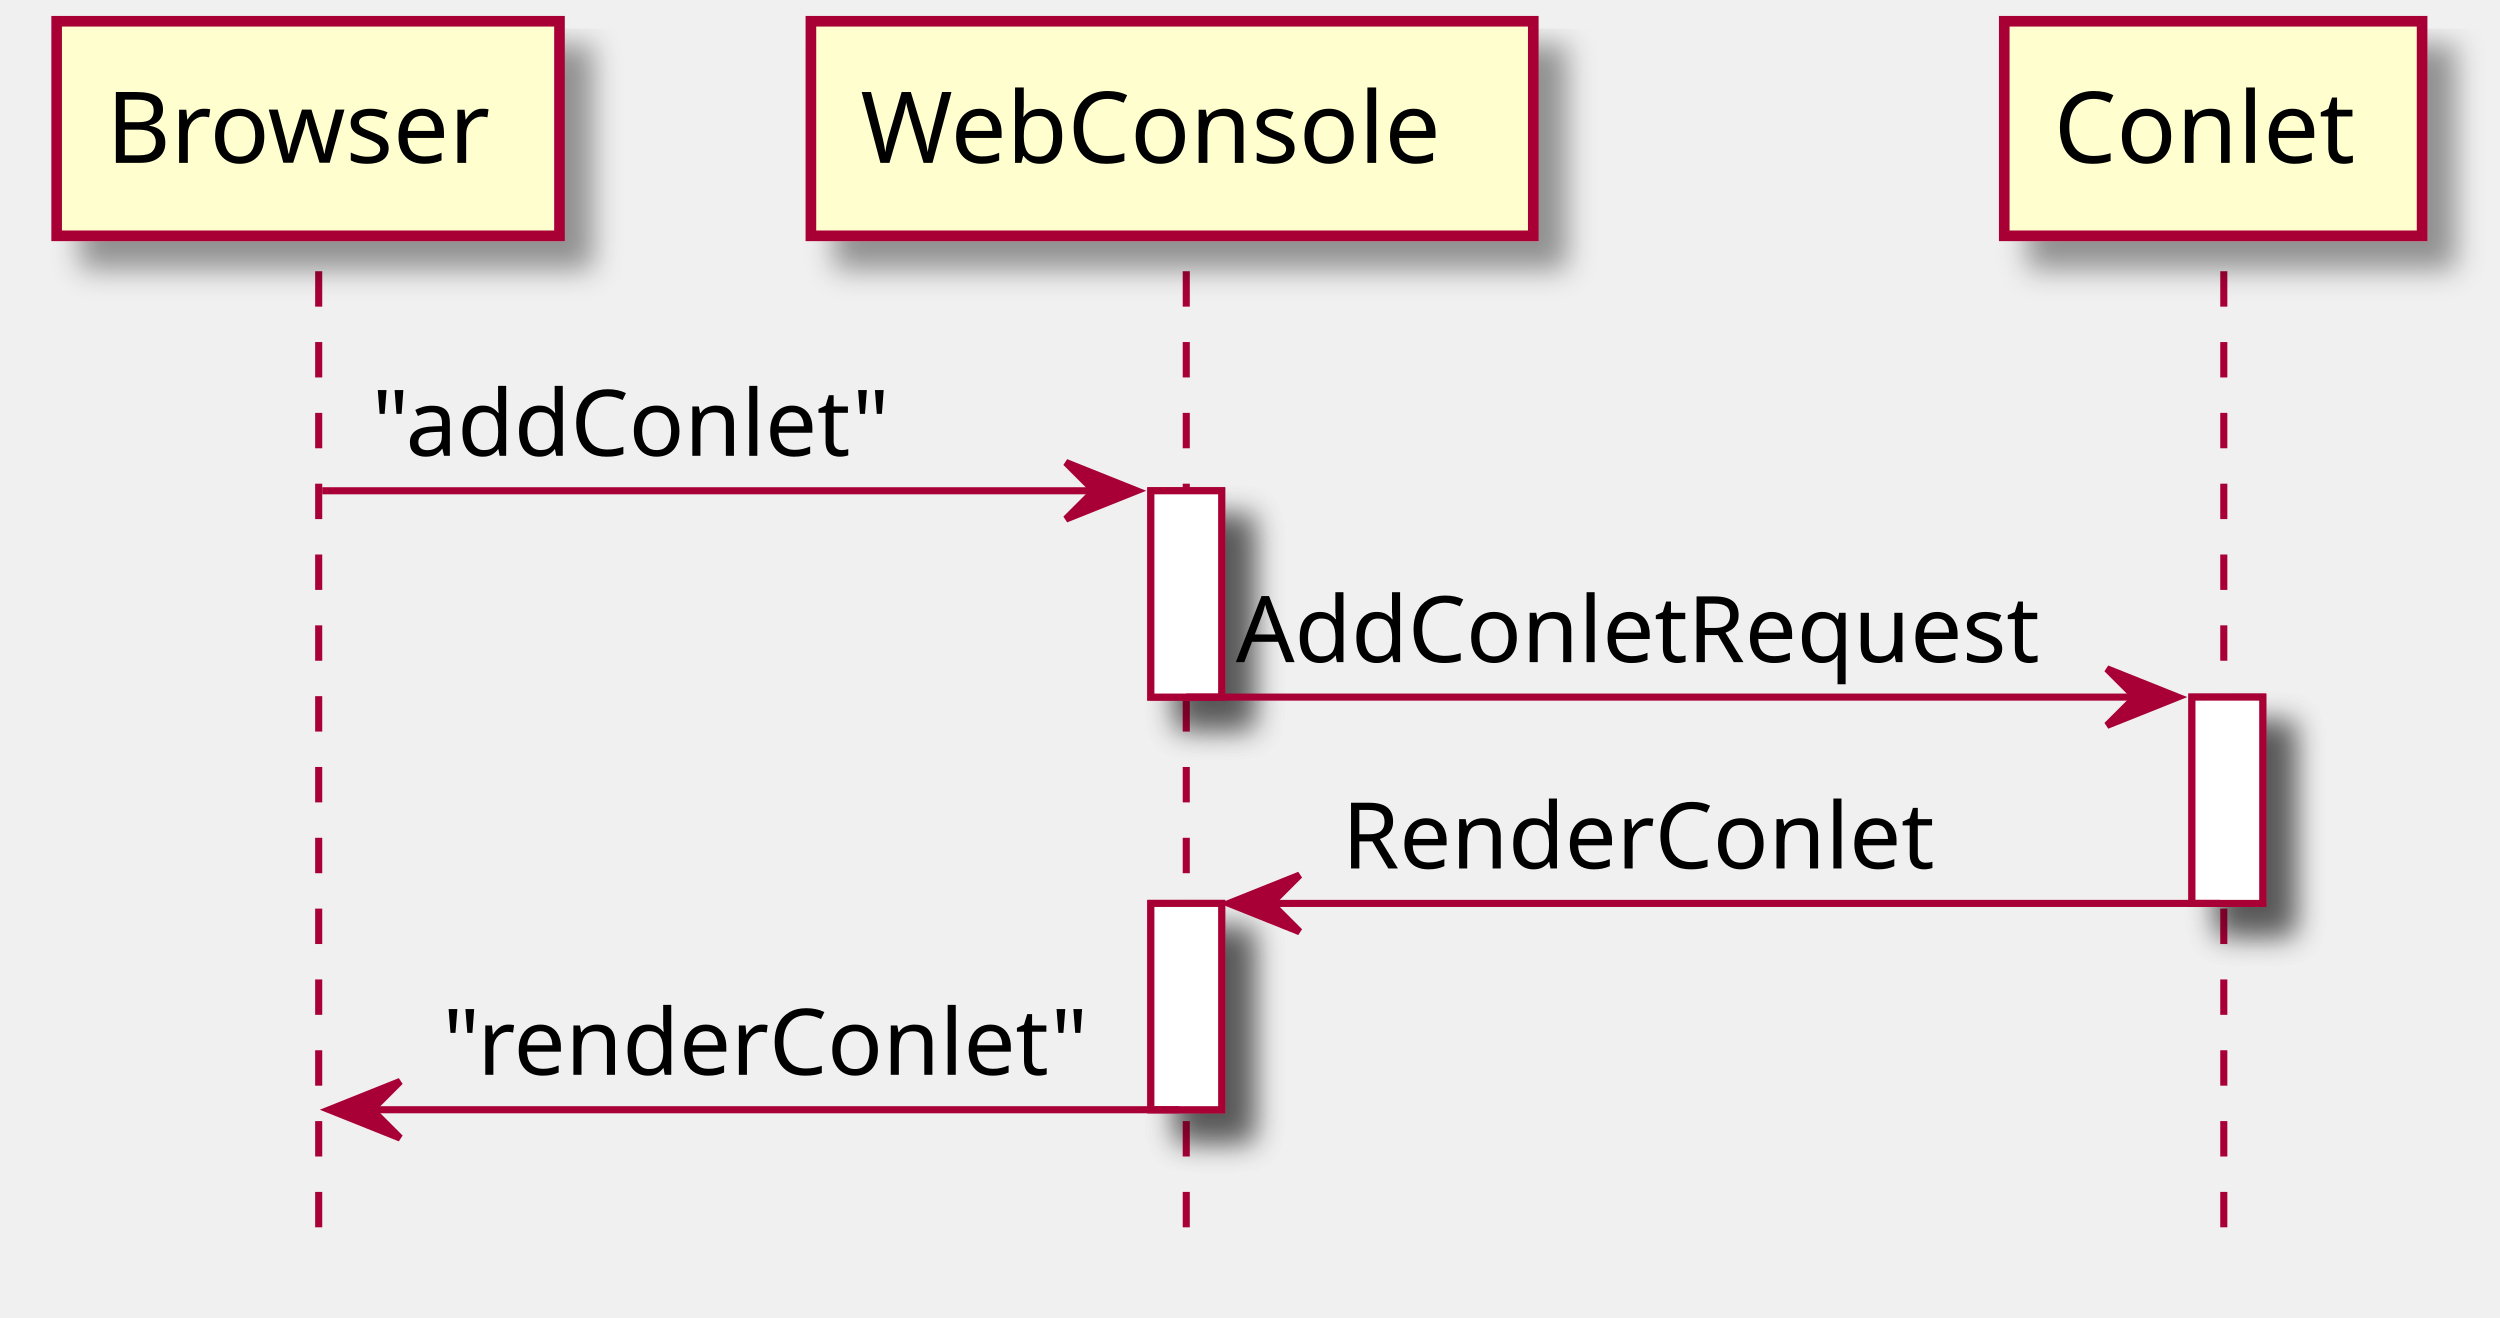
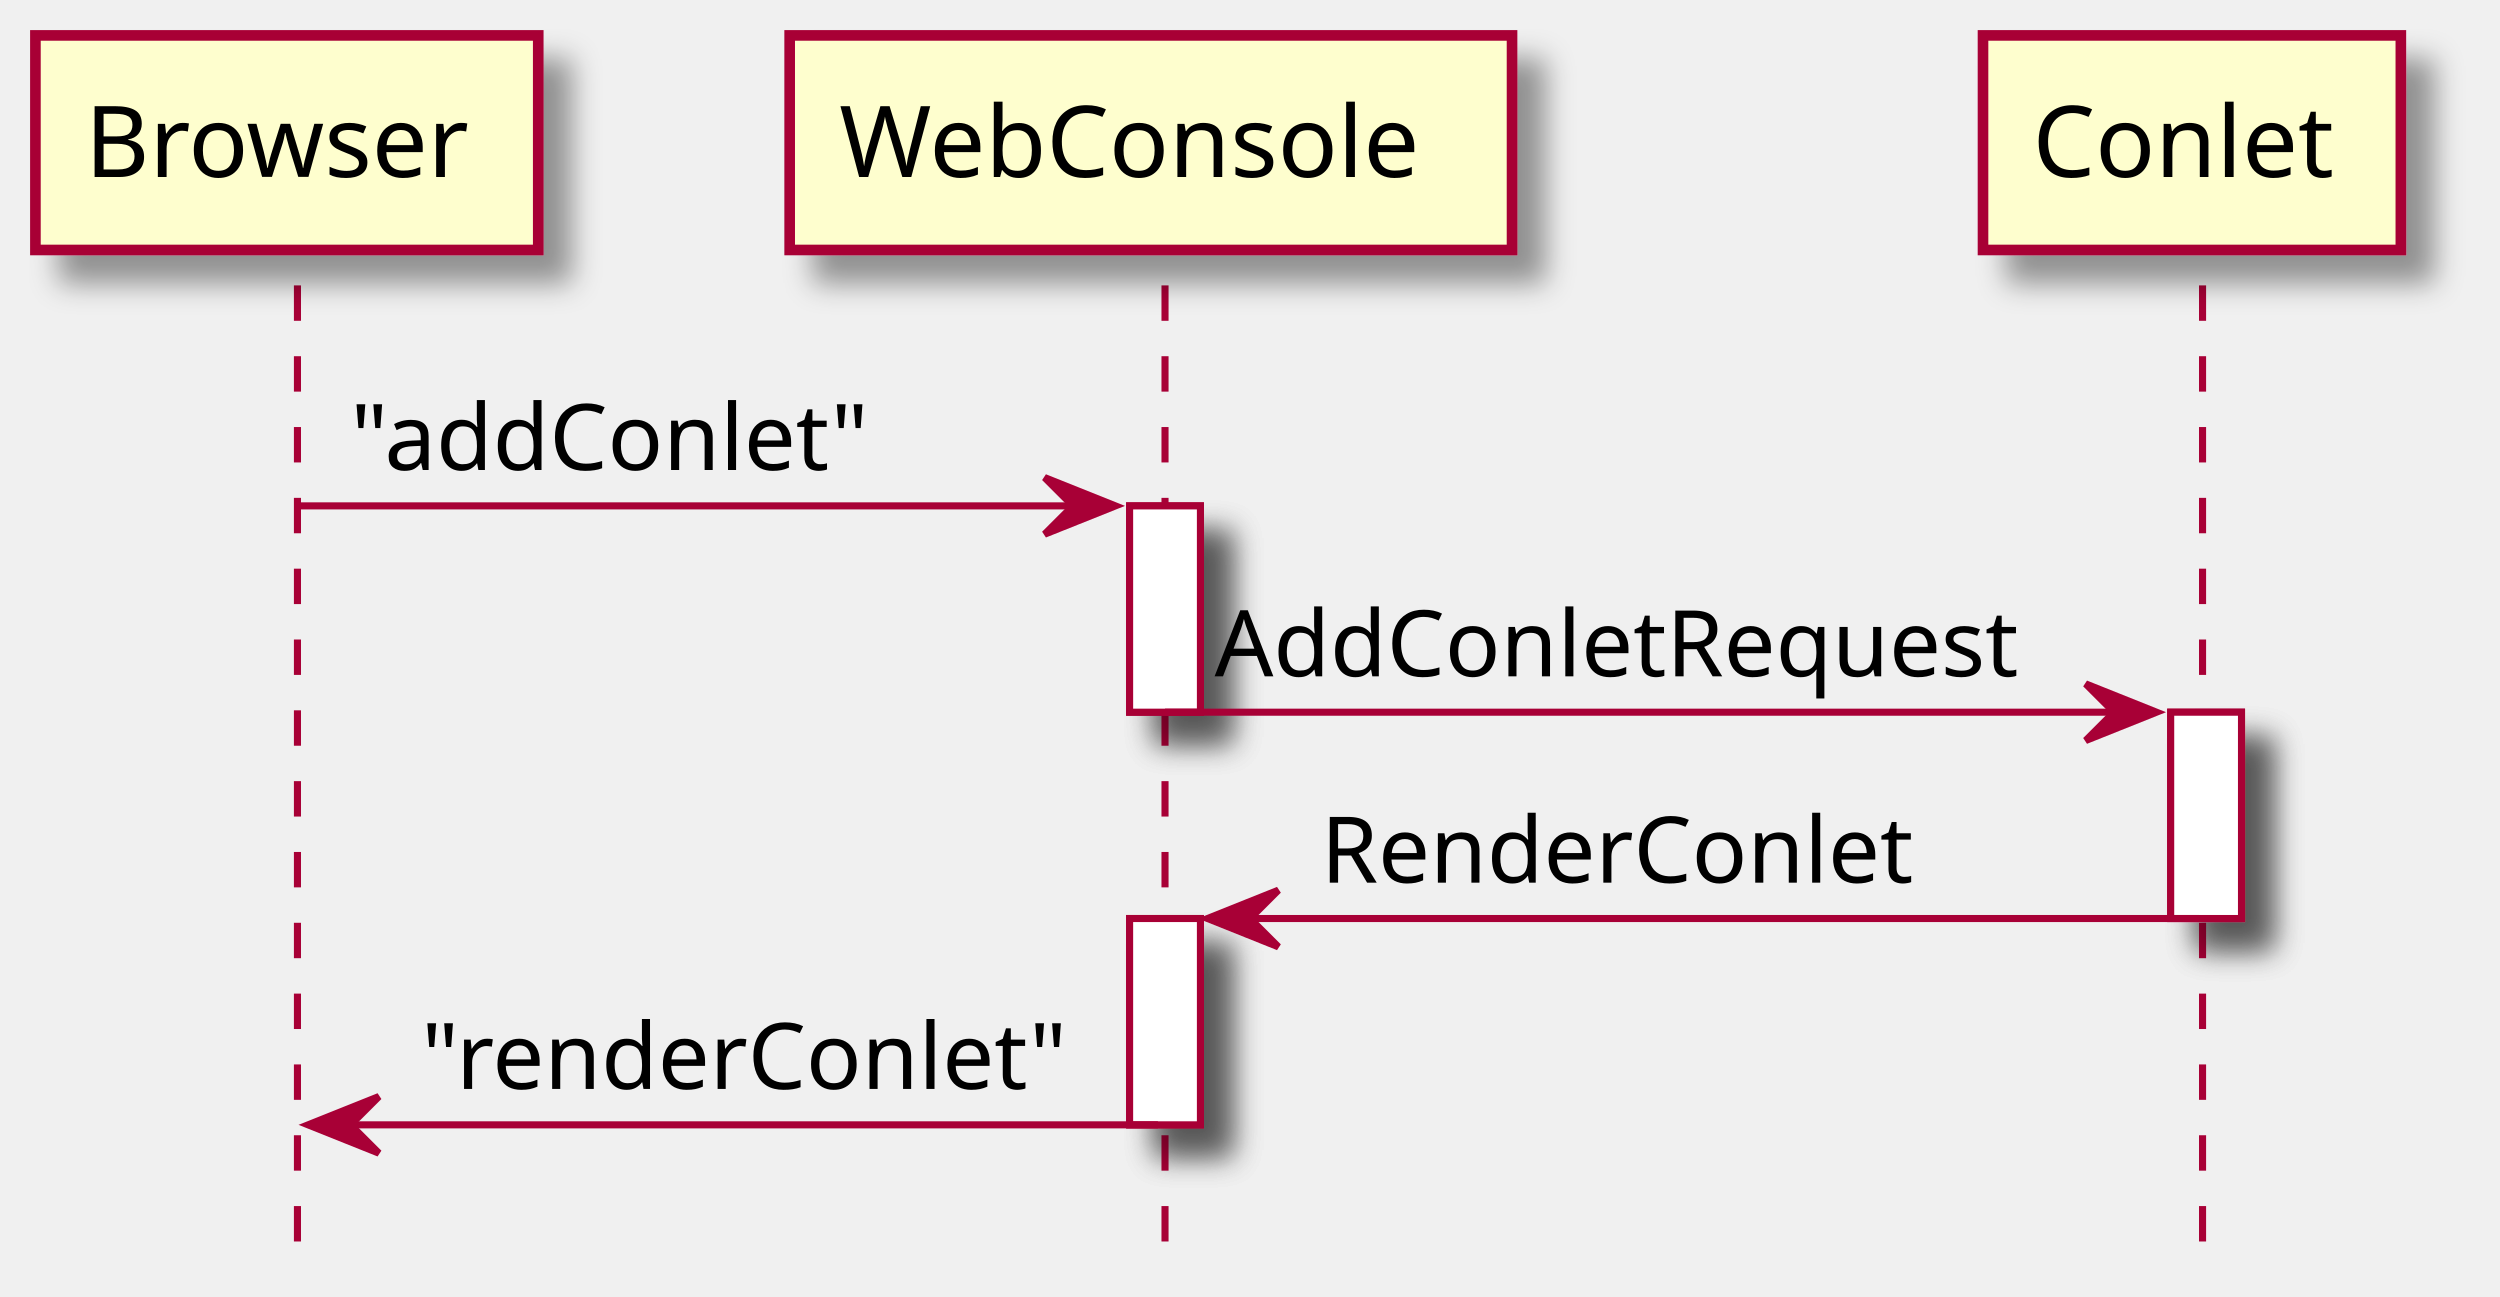
- <svg xmlns="http://www.w3.org/2000/svg" contentScriptType="application/ecmascript" contentStyleType="text/css" height="186px" preserveAspectRatio="none" style="width:353px;height:186px;" version="1.1" viewBox="0 0 353 186" width="353px" zoomAndPan="magnify">
+ <svg xmlns="http://www.w3.org/2000/svg" contentScriptType="application/ecmascript" contentStyleType="text/css" height="183px" preserveAspectRatio="none" style="width:353px;height:183px;background:#FFFFFF;" version="1.1" viewBox="0 0 353 183" width="353px" zoomAndPan="magnify">
  <defs>
    <filter height="300%" id="f18p0gdzp5um47" width="300%" x="-1" y="-1">
      <feGaussianBlur result="blurOut" stdDeviation="2.0" />
      <feColorMatrix in="blurOut" result="blurOut2" type="matrix" values="0 0 0 0 0 0 0 0 0 0 0 0 0 0 0 0 0 0 .4 0" />
      <feOffset dx="4.0" dy="4.0" in="blurOut2" result="blurOut3" />
      <feBlend in="SourceGraphic" in2="blurOut3" mode="normal" />
    </filter>
  </defs>
  <g>
-     <rect fill="#FFFFFF" filter="url(#f18p0gdzp5um47)" height="29.133" style="stroke: #A80036; stroke-width: 1.0;" width="10" x="162.5" y="69.297" />
-     <rect fill="#FFFFFF" filter="url(#f18p0gdzp5um47)" height="29.133" style="stroke: #A80036; stroke-width: 1.0;" width="10" x="162.5" y="127.562" />
-     <rect fill="#FFFFFF" filter="url(#f18p0gdzp5um47)" height="29.133" style="stroke: #A80036; stroke-width: 1.0;" width="10" x="309.5" y="98.43" />
-     <line style="stroke: #A80036; stroke-width: 1.0; stroke-dasharray: 5.0,5.0;" x1="45" x2="45" y1="38.297" y2="174.828" />
-     <line style="stroke: #A80036; stroke-width: 1.0; stroke-dasharray: 5.0,5.0;" x1="167.5" x2="167.5" y1="38.297" y2="174.828" />
-     <line style="stroke: #A80036; stroke-width: 1.0; stroke-dasharray: 5.0,5.0;" x1="314" x2="314" y1="38.297" y2="174.828" />
-     <rect fill="#FEFECE" filter="url(#f18p0gdzp5um47)" height="30.297" style="stroke: #A80036; stroke-width: 1.5;" width="71" x="8" y="3" />
-     <text fill="#000000" font-family="sans-serif" font-size="14" lengthAdjust="spacingAndGlyphs" textLength="57" x="15" y="22.995">Browser</text>
-     <rect fill="#FEFECE" filter="url(#f18p0gdzp5um47)" height="30.297" style="stroke: #A80036; stroke-width: 1.5;" width="102" x="114.5" y="3" />
-     <text fill="#000000" font-family="sans-serif" font-size="14" lengthAdjust="spacingAndGlyphs" textLength="88" x="121.5" y="22.995">WebConsole</text>
-     <rect fill="#FEFECE" filter="url(#f18p0gdzp5um47)" height="30.297" style="stroke: #A80036; stroke-width: 1.5;" width="59" x="283" y="3" />
-     <text fill="#000000" font-family="sans-serif" font-size="14" lengthAdjust="spacingAndGlyphs" textLength="45" x="290" y="22.995">Conlet</text>
-     <rect fill="#FFFFFF" filter="url(#f18p0gdzp5um47)" height="29.133" style="stroke: #A80036; stroke-width: 1.0;" width="10" x="162.5" y="69.297" />
-     <rect fill="#FFFFFF" filter="url(#f18p0gdzp5um47)" height="29.133" style="stroke: #A80036; stroke-width: 1.0;" width="10" x="162.5" y="127.562" />
-     <rect fill="#FFFFFF" filter="url(#f18p0gdzp5um47)" height="29.133" style="stroke: #A80036; stroke-width: 1.0;" width="10" x="309.5" y="98.43" />
-     <polygon fill="#A80036" points="150.5,65.297,160.5,69.297,150.5,73.297,154.5,69.297" style="stroke: #A80036; stroke-width: 1.0;" />
-     <line style="stroke: #A80036; stroke-width: 1.0;" x1="45.5" x2="156.5" y1="69.297" y2="69.297" />
-     <text fill="#000000" font-family="sans-serif" font-size="13" lengthAdjust="spacingAndGlyphs" textLength="75" x="52.5" y="64.364">"addConlet"</text>
-     <polygon fill="#A80036" points="297.5,94.43,307.5,98.43,297.5,102.43,301.5,98.43" style="stroke: #A80036; stroke-width: 1.0;" />
-     <line style="stroke: #A80036; stroke-width: 1.0;" x1="167.5" x2="303.5" y1="98.43" y2="98.43" />
-     <text fill="#000000" font-family="sans-serif" font-size="13" lengthAdjust="spacingAndGlyphs" textLength="118" x="174.5" y="93.497">AddConletRequest</text>
-     <polygon fill="#A80036" points="183.5,123.562,173.5,127.562,183.5,131.562,179.5,127.562" style="stroke: #A80036; stroke-width: 1.0;" />
-     <line style="stroke: #A80036; stroke-width: 1.0;" x1="177.5" x2="313.5" y1="127.562" y2="127.562" />
-     <text fill="#000000" font-family="sans-serif" font-size="13" lengthAdjust="spacingAndGlyphs" textLength="86" x="189.5" y="122.629">RenderConlet</text>
-     <polygon fill="#A80036" points="56.5,152.695,46.5,156.695,56.5,160.695,52.5,156.695" style="stroke: #A80036; stroke-width: 1.0;" />
-     <line style="stroke: #A80036; stroke-width: 1.0;" x1="50.5" x2="166.5" y1="156.695" y2="156.695" />
-     <text fill="#000000" font-family="sans-serif" font-size="13" lengthAdjust="spacingAndGlyphs" textLength="93" x="62.5" y="151.762">"renderConlet"</text>
+     <rect fill="#FFFFFF" filter="url(#f18p0gdzp5um47)" height="29.133" style="stroke:#A80036;stroke-width:1.0;" width="10" x="159.5" y="71.43" />
+     <rect fill="#FFFFFF" filter="url(#f18p0gdzp5um47)" height="29.133" style="stroke:#A80036;stroke-width:1.0;" width="10" x="159.5" y="129.695" />
+     <rect fill="#FFFFFF" filter="url(#f18p0gdzp5um47)" height="29.133" style="stroke:#A80036;stroke-width:1.0;" width="10" x="306.5" y="100.562" />
+     <line style="stroke:#A80036;stroke-width:1.0;stroke-dasharray:5.0,5.0;" x1="42" x2="42" y1="40.297" y2="176.828" />
+     <line style="stroke:#A80036;stroke-width:1.0;stroke-dasharray:5.0,5.0;" x1="164.5" x2="164.5" y1="40.297" y2="176.828" />
+     <line style="stroke:#A80036;stroke-width:1.0;stroke-dasharray:5.0,5.0;" x1="311" x2="311" y1="40.297" y2="176.828" />
+     <rect fill="#FEFECE" filter="url(#f18p0gdzp5um47)" height="30.297" style="stroke:#A80036;stroke-width:1.5;" width="71" x="5" y="5" />
+     <text fill="#000000" font-family="sans-serif" font-size="14" lengthAdjust="spacing" textLength="57" x="12" y="24.995">Browser</text>
+     <rect fill="#FEFECE" filter="url(#f18p0gdzp5um47)" height="30.297" style="stroke:#A80036;stroke-width:1.5;" width="102" x="111.5" y="5" />
+     <text fill="#000000" font-family="sans-serif" font-size="14" lengthAdjust="spacing" textLength="88" x="118.5" y="24.995">WebConsole</text>
+     <rect fill="#FEFECE" filter="url(#f18p0gdzp5um47)" height="30.297" style="stroke:#A80036;stroke-width:1.5;" width="59" x="280" y="5" />
+     <text fill="#000000" font-family="sans-serif" font-size="14" lengthAdjust="spacing" textLength="45" x="287" y="24.995">Conlet</text>
+     <rect fill="#FFFFFF" filter="url(#f18p0gdzp5um47)" height="29.133" style="stroke:#A80036;stroke-width:1.0;" width="10" x="159.5" y="71.43" />
+     <rect fill="#FFFFFF" filter="url(#f18p0gdzp5um47)" height="29.133" style="stroke:#A80036;stroke-width:1.0;" width="10" x="159.5" y="129.695" />
+     <rect fill="#FFFFFF" filter="url(#f18p0gdzp5um47)" height="29.133" style="stroke:#A80036;stroke-width:1.0;" width="10" x="306.5" y="100.562" />
+     <polygon fill="#A80036" points="147.5,67.43,157.5,71.43,147.5,75.43,151.5,71.43" style="stroke:#A80036;stroke-width:1.0;" />
+     <line style="stroke:#A80036;stroke-width:1.0;" x1="42.5" x2="153.5" y1="71.43" y2="71.43" />
+     <text fill="#000000" font-family="sans-serif" font-size="13" lengthAdjust="spacing" textLength="75" x="49.5" y="66.364">"addConlet"</text>
+     <polygon fill="#A80036" points="294.5,96.562,304.5,100.562,294.5,104.562,298.5,100.562" style="stroke:#A80036;stroke-width:1.0;" />
+     <line style="stroke:#A80036;stroke-width:1.0;" x1="164.5" x2="300.5" y1="100.562" y2="100.562" />
+     <text fill="#000000" font-family="sans-serif" font-size="13" lengthAdjust="spacing" textLength="118" x="171.5" y="95.497">AddConletRequest</text>
+     <polygon fill="#A80036" points="180.5,125.695,170.5,129.695,180.5,133.695,176.5,129.695" style="stroke:#A80036;stroke-width:1.0;" />
+     <line style="stroke:#A80036;stroke-width:1.0;" x1="174.5" x2="310.5" y1="129.695" y2="129.695" />
+     <text fill="#000000" font-family="sans-serif" font-size="13" lengthAdjust="spacing" textLength="86" x="186.5" y="124.629">RenderConlet</text>
+     <polygon fill="#A80036" points="53.5,154.828,43.5,158.828,53.5,162.828,49.5,158.828" style="stroke:#A80036;stroke-width:1.0;" />
+     <line style="stroke:#A80036;stroke-width:1.0;" x1="47.5" x2="163.5" y1="158.828" y2="158.828" />
+     <text fill="#000000" font-family="sans-serif" font-size="13" lengthAdjust="spacing" textLength="93" x="59.5" y="153.762">"renderConlet"</text>
  </g>
</svg>
